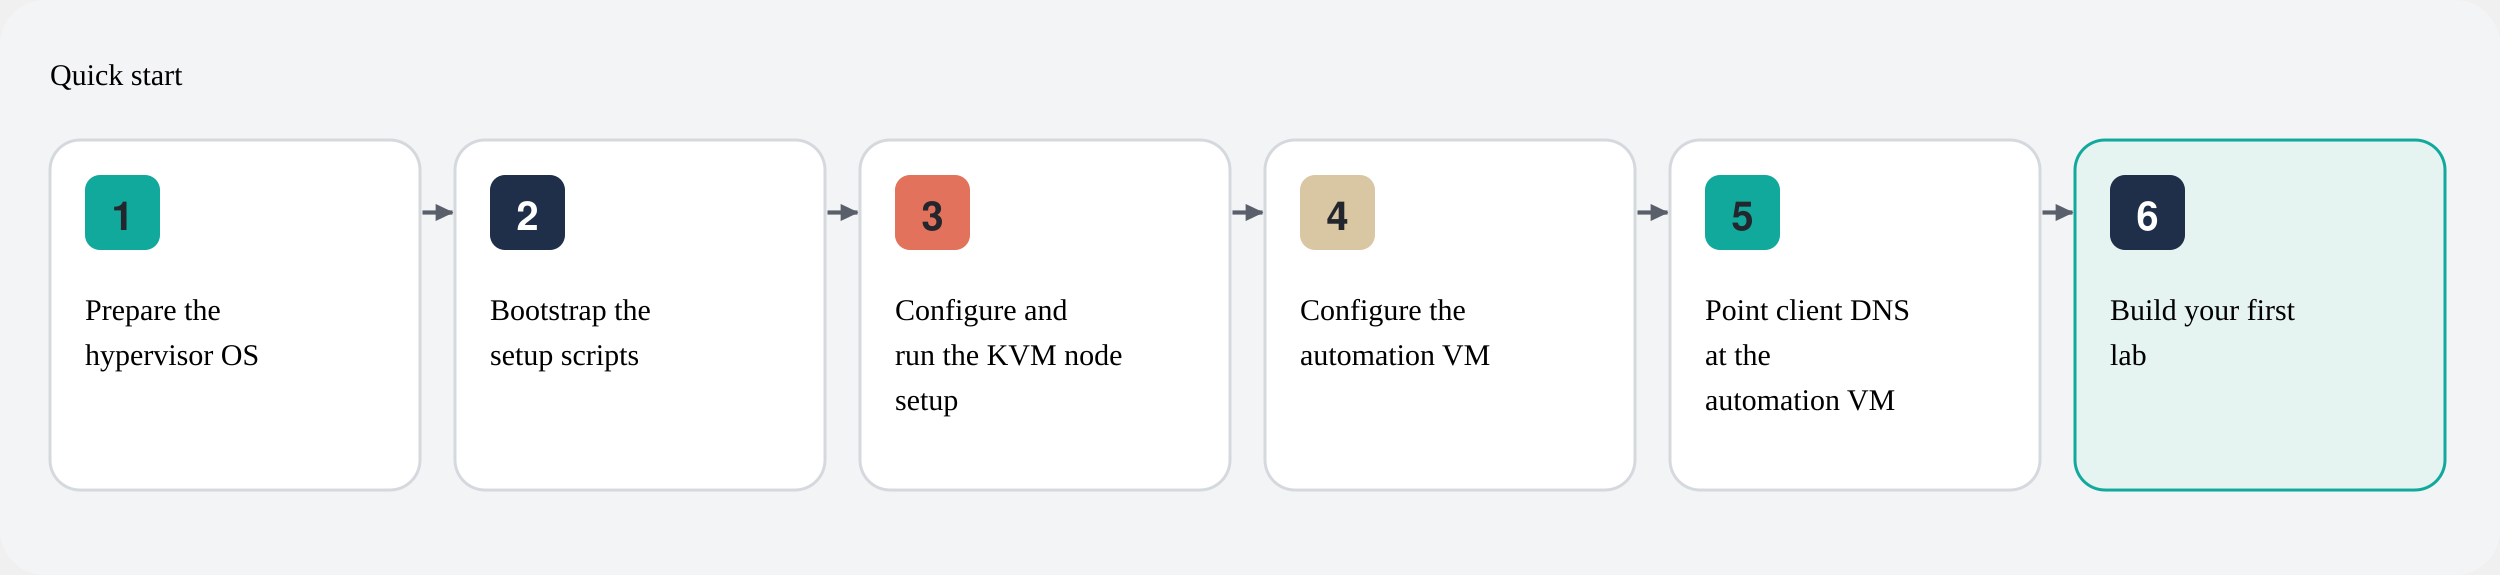
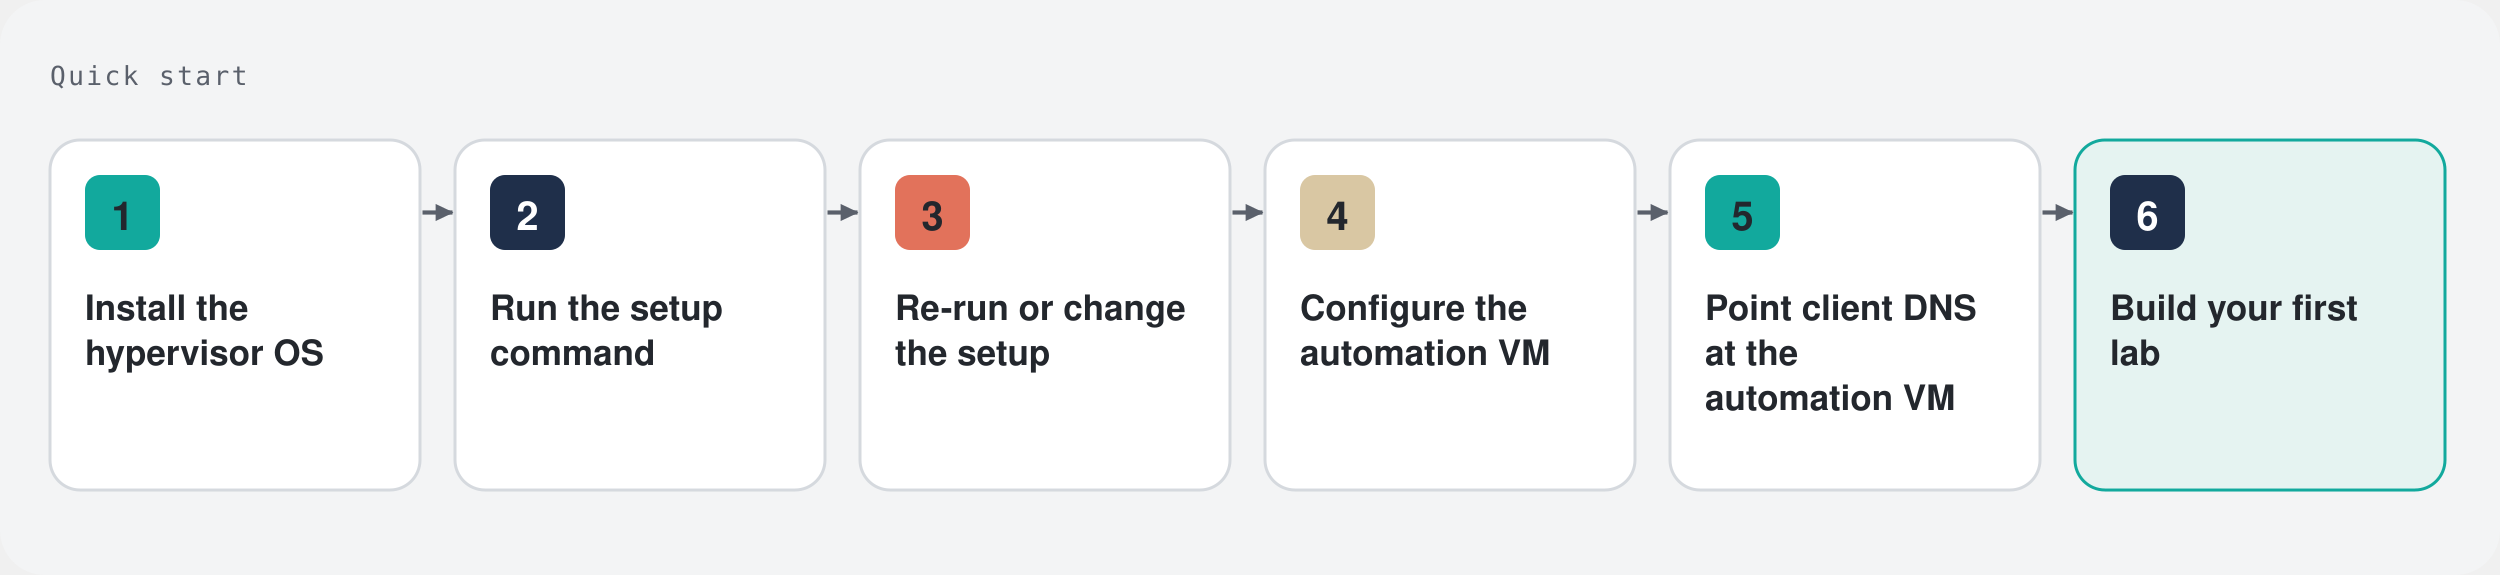
<svg xmlns="http://www.w3.org/2000/svg" viewBox="0 0 1000 230" width="1000" height="230" role="img" aria-label="Quick start in six steps">
+   <style>
+ .h{font-family:"Schibsted Grotesk","Helvetica Neue",Helvetica,Arial,sans-serif;font-size:14px;font-weight:600;fill:#23272d}
+ .s{font-family:"Schibsted Grotesk","Helvetica Neue",Helvetica,Arial,sans-serif;font-size:12px;font-weight:400;fill:#5a606b}
+ .c{font-family:"JetBrains Mono",ui-monospace,Menlo,Consolas,monospace;font-size:11.5px;font-weight:500;fill:#23272d}
+ .cs{font-family:"JetBrains Mono",ui-monospace,Menlo,Consolas,monospace;font-size:10.5px;font-weight:500;fill:#23272d}
+ .m{font-family:"JetBrains Mono",ui-monospace,Menlo,Consolas,monospace;font-size:10.5px;font-weight:500;fill:#5a606b;letter-spacing:.09em;text-transform:uppercase}
+ .l{font-family:"JetBrains Mono",ui-monospace,Menlo,Consolas,monospace;font-size:11px;font-weight:500;fill:#5a606b;paint-order:stroke;stroke:#f3f4f5;stroke-width:5px;stroke-linejoin:round}
+ .n{font-family:"Schibsted Grotesk","Helvetica Neue",Helvetica,Arial,sans-serif;font-size:26px;font-weight:800;fill:#23272d;letter-spacing:-.03em}
+ </style>
  <defs>
    <marker id="ah" viewBox="0 0 10 10" refX="8.5" refY="5" markerWidth="9" markerHeight="9" markerUnits="userSpaceOnUse" orient="auto-start-reverse">
      <path d="M1 1.2 L9 5 L1 8.8 Z" fill="#5a606b" />
    </marker>
  </defs>
  <rect width="1000" height="230" rx="18" fill="#f3f4f5" />
  <text x="20" y="34" class="m" text-anchor="start">Quick start</text>
  <rect x="20" y="56" width="148" height="140" rx="12" fill="#ffffff" stroke="#d5d9de" stroke-width="1.2" />
  <rect x="34" y="70" width="30" height="30" rx="6" fill="#12a99d" />
  <text x="49" y="92" text-anchor="middle" style="font:800 16px &quot;Schibsted Grotesk&quot;,&quot;Helvetica Neue&quot;,Helvetica,Arial,sans-serif;fill:#23272d">1</text>
-   <text x="34" y="128" class="h" text-anchor="start">Prepare the</text>
+   <text x="34" y="128" class="h" text-anchor="start">Install the</text>
  <text x="34" y="146" class="h" text-anchor="start">hypervisor OS</text>
  <path d="M169 85 H181" fill="none" stroke="#5a606b" stroke-width="1.7" stroke-linejoin="round" marker-end="url(#ah)" />
  <rect x="182" y="56" width="148" height="140" rx="12" fill="#ffffff" stroke="#d5d9de" stroke-width="1.2" />
  <rect x="196" y="70" width="30" height="30" rx="6" fill="#1f2f4a" />
  <text x="211" y="92" text-anchor="middle" style="font:800 16px &quot;Schibsted Grotesk&quot;,&quot;Helvetica Neue&quot;,Helvetica,Arial,sans-serif;fill:#ffffff">2</text>
-   <text x="196" y="128" class="h" text-anchor="start">Bootstrap the</text>
-   <text x="196" y="146" class="h" text-anchor="start">setup scripts</text>
+   <text x="196" y="128" class="h" text-anchor="start">Run the setup</text>
+   <text x="196" y="146" class="h" text-anchor="start">command</text>
  <path d="M331 85 H343" fill="none" stroke="#5a606b" stroke-width="1.7" stroke-linejoin="round" marker-end="url(#ah)" />
  <rect x="344" y="56" width="148" height="140" rx="12" fill="#ffffff" stroke="#d5d9de" stroke-width="1.2" />
  <rect x="358" y="70" width="30" height="30" rx="6" fill="#e2725b" />
  <text x="373" y="92" text-anchor="middle" style="font:800 16px &quot;Schibsted Grotesk&quot;,&quot;Helvetica Neue&quot;,Helvetica,Arial,sans-serif;fill:#23272d">3</text>
-   <text x="358" y="128" class="h" text-anchor="start">Configure and</text>
-   <text x="358" y="146" class="h" text-anchor="start">run the KVM node</text>
-   <text x="358" y="164" class="h" text-anchor="start">setup</text>
+   <text x="358" y="128" class="h" text-anchor="start">Re-run or change</text>
+   <text x="358" y="146" class="h" text-anchor="start">the setup</text>
  <path d="M493 85 H505" fill="none" stroke="#5a606b" stroke-width="1.7" stroke-linejoin="round" marker-end="url(#ah)" />
  <rect x="506" y="56" width="148" height="140" rx="12" fill="#ffffff" stroke="#d5d9de" stroke-width="1.2" />
  <rect x="520" y="70" width="30" height="30" rx="6" fill="#d9c7a3" />
  <text x="535" y="92" text-anchor="middle" style="font:800 16px &quot;Schibsted Grotesk&quot;,&quot;Helvetica Neue&quot;,Helvetica,Arial,sans-serif;fill:#23272d">4</text>
  <text x="520" y="128" class="h" text-anchor="start">Configure the</text>
  <text x="520" y="146" class="h" text-anchor="start">automation VM</text>
  <path d="M655 85 H667" fill="none" stroke="#5a606b" stroke-width="1.7" stroke-linejoin="round" marker-end="url(#ah)" />
  <rect x="668" y="56" width="148" height="140" rx="12" fill="#ffffff" stroke="#d5d9de" stroke-width="1.2" />
  <rect x="682" y="70" width="30" height="30" rx="6" fill="#12a99d" />
  <text x="697" y="92" text-anchor="middle" style="font:800 16px &quot;Schibsted Grotesk&quot;,&quot;Helvetica Neue&quot;,Helvetica,Arial,sans-serif;fill:#23272d">5</text>
  <text x="682" y="128" class="h" text-anchor="start">Point client DNS</text>
  <text x="682" y="146" class="h" text-anchor="start">at the</text>
  <text x="682" y="164" class="h" text-anchor="start">automation VM</text>
  <path d="M817 85 H829" fill="none" stroke="#5a606b" stroke-width="1.7" stroke-linejoin="round" marker-end="url(#ah)" />
  <rect x="830" y="56" width="148" height="140" rx="12" fill="#e5f3f1" stroke="#12a99d" stroke-width="1.2" />
  <rect x="844" y="70" width="30" height="30" rx="6" fill="#1f2f4a" />
  <text x="859" y="92" text-anchor="middle" style="font:800 16px &quot;Schibsted Grotesk&quot;,&quot;Helvetica Neue&quot;,Helvetica,Arial,sans-serif;fill:#ffffff">6</text>
  <text x="844" y="128" class="h" text-anchor="start">Build your first</text>
  <text x="844" y="146" class="h" text-anchor="start">lab</text>
</svg>
